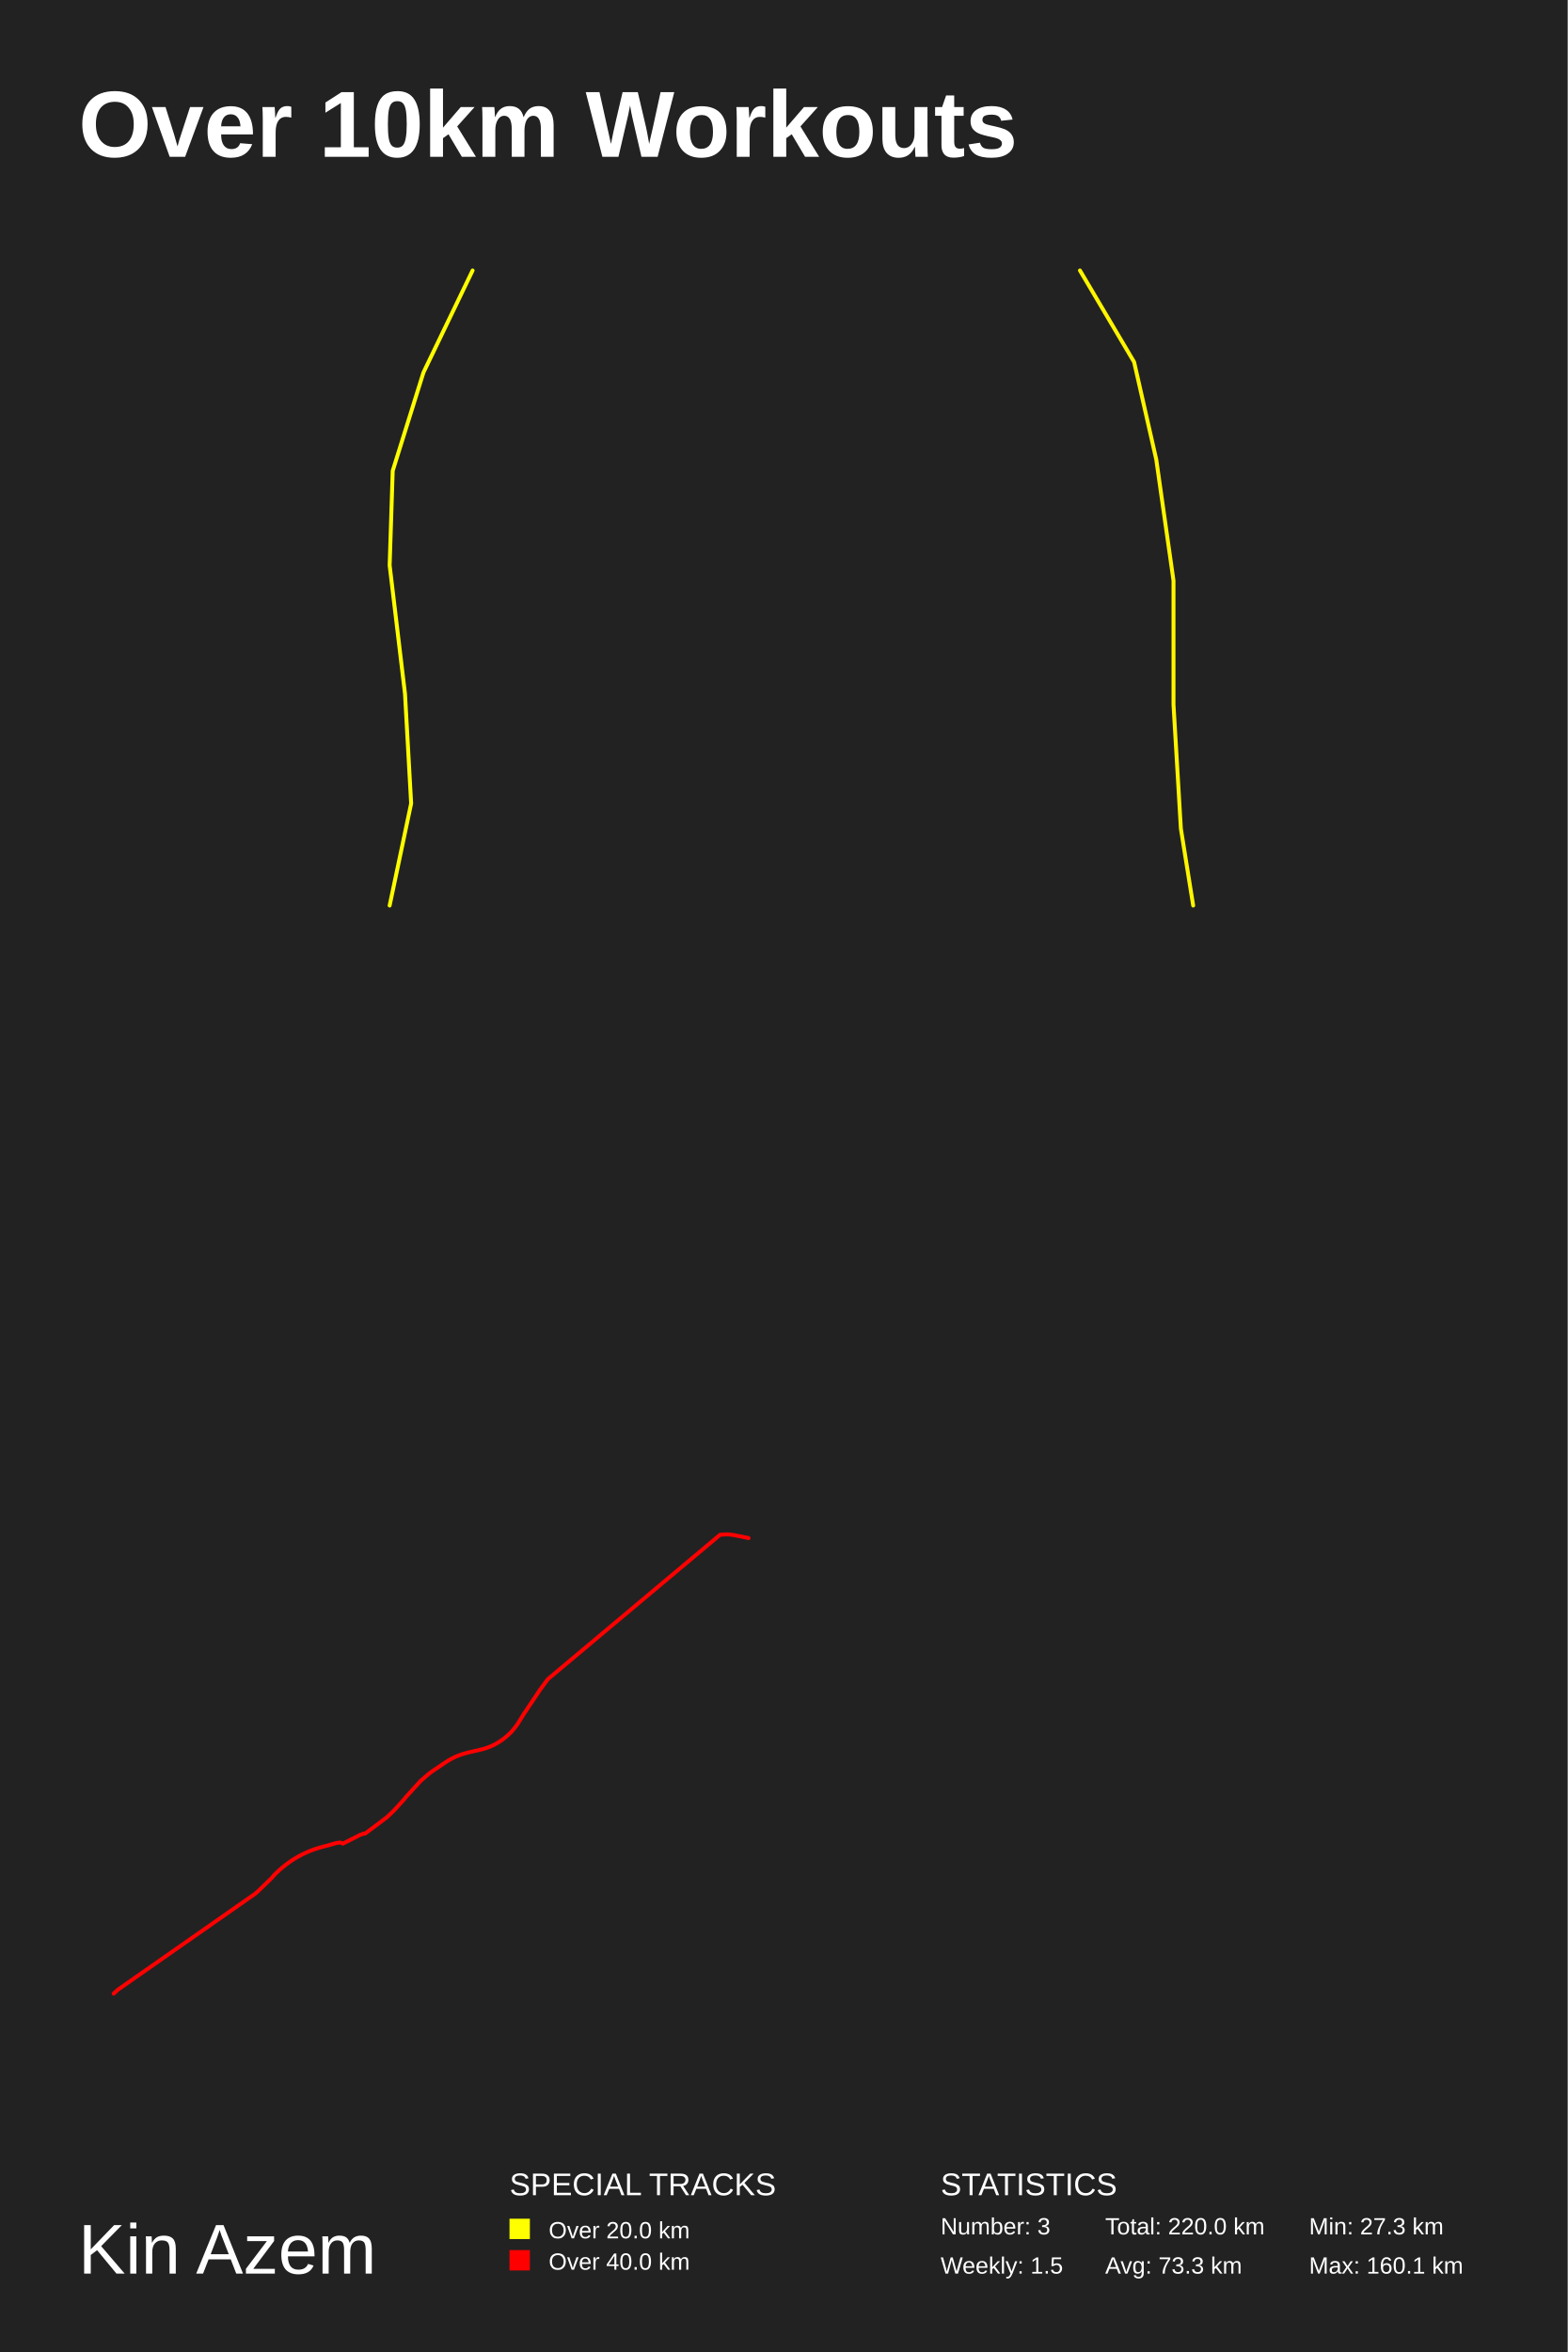
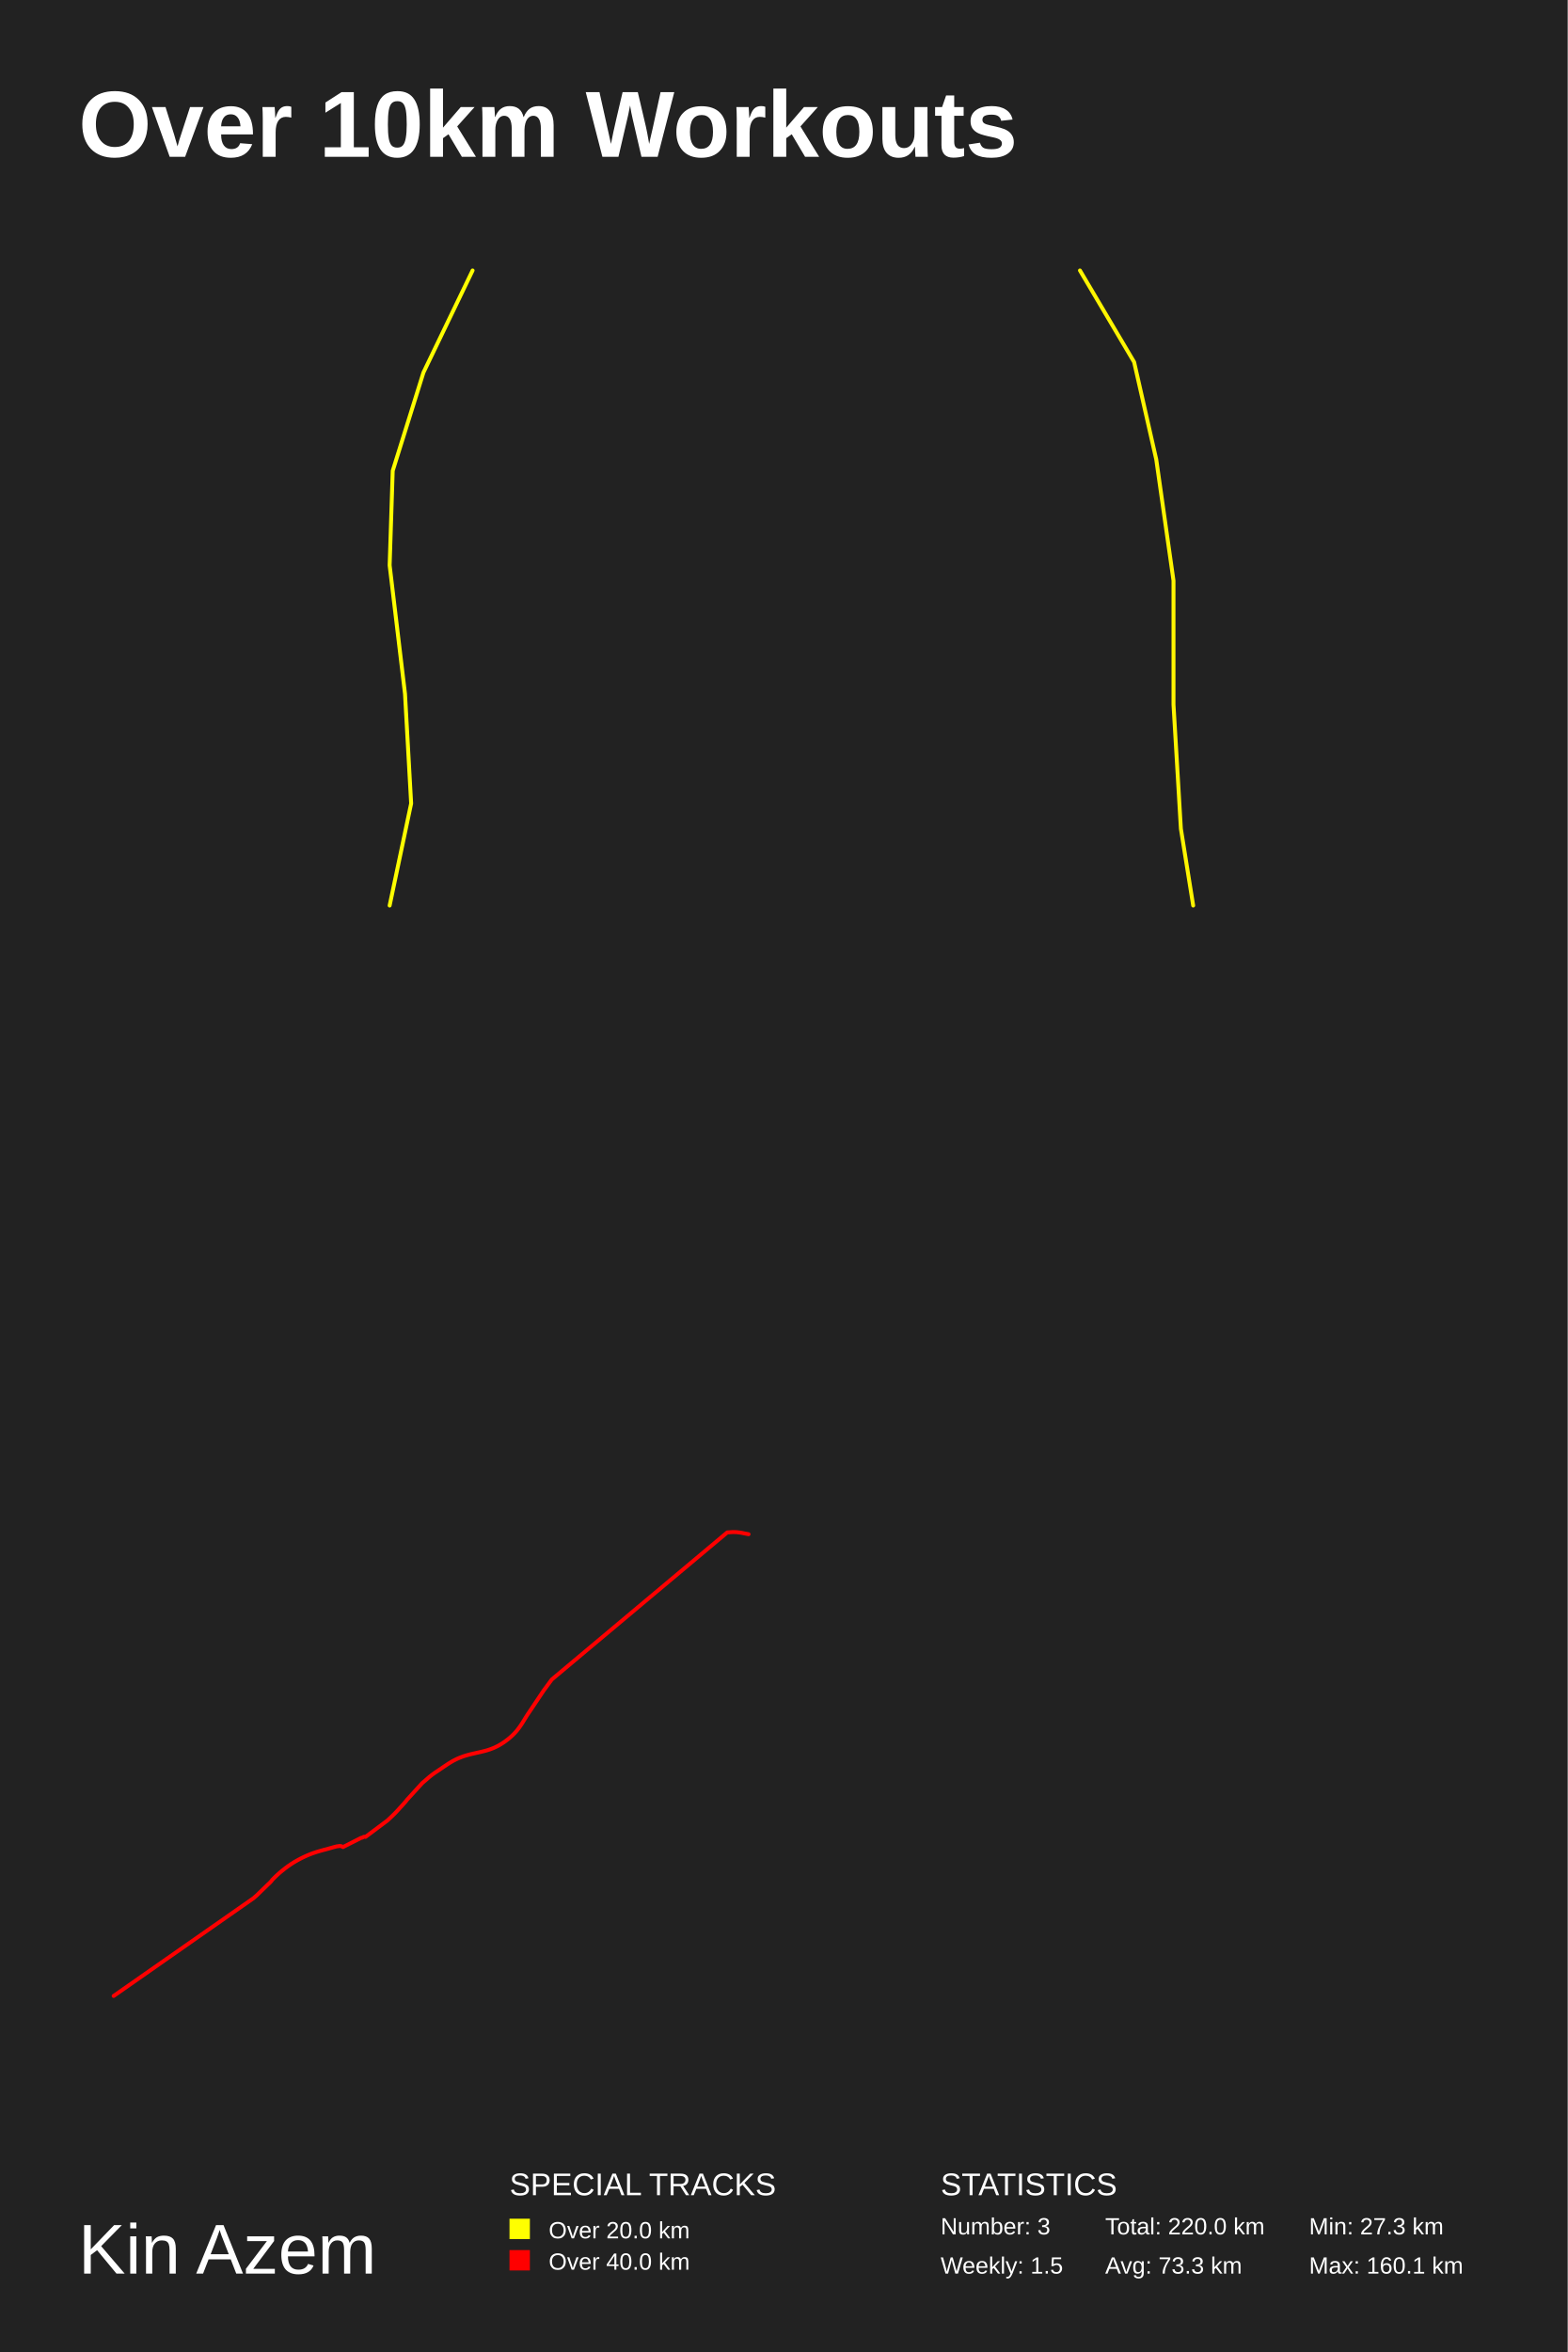
<svg xmlns="http://www.w3.org/2000/svg" baseProfile="full" height="300mm" version="1.1" viewBox="0,0,200,300" width="200mm">
  <defs />
  <rect fill="#222222" height="300" width="200" x="0" y="0" />
  <text fill="#FFFFFF" style="font-size:12px; font-family:Arial; font-weight:bold;" x="10" y="20">Over 10km Workouts</text>
  <text fill="#FFFFFF" style="font-size:9px; font-family:Arial" x="10" y="290">Kin Azem</text>
  <text fill="#FFFFFF" style="font-size:4px; font-family:Arial" x="65" y="280">SPECIAL TRACKS</text>
  <rect fill="yellow" height="2.6" width="2.6" x="65" y="283" />
  <text fill="#FFFFFF" style="font-size:3px; font-family:Arial" x="70" y="285.5">Over 20.0 km</text>
  <rect fill="red" height="2.6" width="2.6" x="65" y="287" />
  <text fill="#FFFFFF" style="font-size:3px; font-family:Arial" x="70" y="289.5">Over 40.0 km</text>
  <text fill="#FFFFFF" style="font-size:4px; font-family:Arial" x="120" y="280">STATISTICS</text>
  <text fill="#FFFFFF" style="font-size:3px; font-family:Arial" x="120" y="285">Number: 3</text>
  <text fill="#FFFFFF" style="font-size:3px; font-family:Arial" x="120" y="290">Weekly: 1.5</text>
  <text fill="#FFFFFF" style="font-size:3px; font-family:Arial" x="141" y="285">Total: 220.0 km</text>
  <text fill="#FFFFFF" style="font-size:3px; font-family:Arial" x="141" y="290">Avg: 73.3 km</text>
  <text fill="#FFFFFF" style="font-size:3px; font-family:Arial" x="167" y="285">Min: 27.3 km</text>
  <text fill="#FFFFFF" style="font-size:3px; font-family:Arial" x="167" y="290">Max: 160.1 km</text>
  <polyline fill="none" opacity="1" points="60.291,34.5 54.02,47.518 50.101,60.054 49.709,72.107 51.669,88.5 52.453,102.482 49.709,115.5" stroke="#ffff00" stroke-dasharray="none" stroke-linecap="round" stroke-linejoin="round" stroke-width="0.5" />
  <polyline fill="none" opacity="1" points="152.223,115.5 150.653,105.705 149.711,89.882 149.711,74.058 147.512,58.612 144.686,46.179 137.777,34.5" stroke="#fff500" stroke-dasharray="none" stroke-linecap="round" stroke-linejoin="round" stroke-width="0.5" />
-   <polyline fill="none" opacity="1" points="95.5,196.185 94.541,195.982 94,195.88 93.655,195.808 93.517,195.787 93.436,195.772 93.263,195.754 93.091,195.731 93.01,195.723 92.646,195.713 92.465,195.721 91.958,195.757 91.87,195.759 91.87,195.759 69.893,214.18 69.439,214.795 69.105,215.252 68.881,215.554 66.994,218.374 66.885,218.53 66.685,218.846 66.195,219.643 65.989,219.953 65.767,220.263 65.537,220.56 65.414,220.704 65.286,220.847 65.154,220.983 65.022,221.116 64.745,221.375 64.602,221.498 64.312,221.732 64.014,221.955 63.861,222.06 63.548,222.262 63.386,222.357 63.224,222.452 63.058,222.536 62.892,222.618 62.726,222.698 62.555,222.77 62.385,222.839 62.212,222.903 61.865,223.021 61.507,223.121 60.962,223.254 59.861,223.502 59.68,223.546 59.315,223.646 58.955,223.754 58.779,223.813 58.427,223.946 58.255,224.015 58.084,224.089 57.916,224.169 57.582,224.34 57.418,224.43 57.096,224.622 56.938,224.722 56.474,225.03 55.705,225.555 55.243,225.863 54.942,226.078 54.798,226.188 54.655,226.303 54.514,226.419 53.982,226.882 53.671,227.146 51.754,229.247 51.662,229.373 51.547,229.514 51.172,229.934 50.542,230.626 50.284,230.9 50.012,231.171 49.873,231.304 49.319,231.825 46.567,233.884 46.371,233.861 46.165,233.976 46.007,234.01 43.745,235.157 43.551,235.055 43.349,235.016 43.166,235.047 42.976,235.07 42.612,235.162 41.536,235.467 41.355,235.508 40.816,235.659 40.458,235.767 40.282,235.823 39.932,235.943 39.585,236.074 39.242,236.217 38.908,236.369 38.578,236.527 38.247,236.699 37.924,236.878 37.606,237.063 37.297,237.257 36.989,237.465 36.835,237.572 36.539,237.793 36.109,238.133 35.828,238.366 35.689,238.489 35.419,238.738 35.287,238.863 34.897,239.25 34.788,239.398 34.663,239.542 34.535,239.67 34.401,239.793 32.948,241.201 32.526,241.567 15.024,253.801 14.76,254.049 14.5,254.287" stroke="red" stroke-dasharray="none" stroke-linecap="round" stroke-linejoin="round" stroke-width="0.5" />
+   <polyline fill="none" opacity="1" points="95.5,195.689 94.949,195.585 94.597,195.511 94.456,195.49 94.374,195.475 94.198,195.456 94.022,195.433 93.94,195.425 93.569,195.415 93.385,195.422 92.868,195.459 92.779,195.462 92.779,195.462 70.392,214.226 69.93,214.853 69.589,215.318 69.361,215.626 67.439,218.498 67.328,218.657 67.124,218.978 66.625,219.79 66.415,220.106 66.189,220.422 65.955,220.725 65.829,220.871 65.699,221.018 65.564,221.156 65.43,221.292 65.148,221.555 65.002,221.681 64.707,221.918 64.404,222.145 64.247,222.252 63.928,222.459 63.764,222.555 63.599,222.652 63.429,222.738 63.26,222.822 63.091,222.903 62.917,222.976 62.744,223.046 62.568,223.111 62.214,223.231 61.85,223.333 61.294,223.469 60.173,223.722 59.988,223.767 59.617,223.868 59.25,223.978 59.07,224.038 58.712,224.174 58.537,224.244 58.363,224.32 58.192,224.401 57.851,224.576 57.684,224.667 57.356,224.863 57.196,224.965 56.723,225.278 55.939,225.813 55.469,226.126 55.163,226.346 55.015,226.458 54.87,226.575 54.727,226.693 54.184,227.165 53.867,227.434 51.915,229.574 51.821,229.702 51.704,229.846 51.322,230.274 50.68,230.978 50.418,231.257 50.14,231.534 49.999,231.67 49.435,232.199 46.631,234.297 46.432,234.274 46.221,234.391 46.061,234.425 43.757,235.594 43.559,235.49 43.353,235.451 43.166,235.482 42.973,235.505 42.602,235.599 41.507,235.91 41.322,235.952 40.773,236.105 40.409,236.215 40.229,236.272 39.873,236.395 39.519,236.528 39.17,236.674 38.829,236.828 38.493,236.99 38.156,237.165 37.827,237.347 37.503,237.535 37.189,237.733 36.874,237.945 36.718,238.054 36.416,238.279 35.978,238.626 35.692,238.863 35.551,238.988 35.275,239.241 35.141,239.369 34.743,239.763 34.633,239.914 34.505,240.06 34.375,240.191 34.238,240.316 32.758,241.751 32.329,242.124 14.5,254.585" stroke="red" stroke-dasharray="none" stroke-linecap="round" stroke-linejoin="round" stroke-width="0.5" />
</svg>
